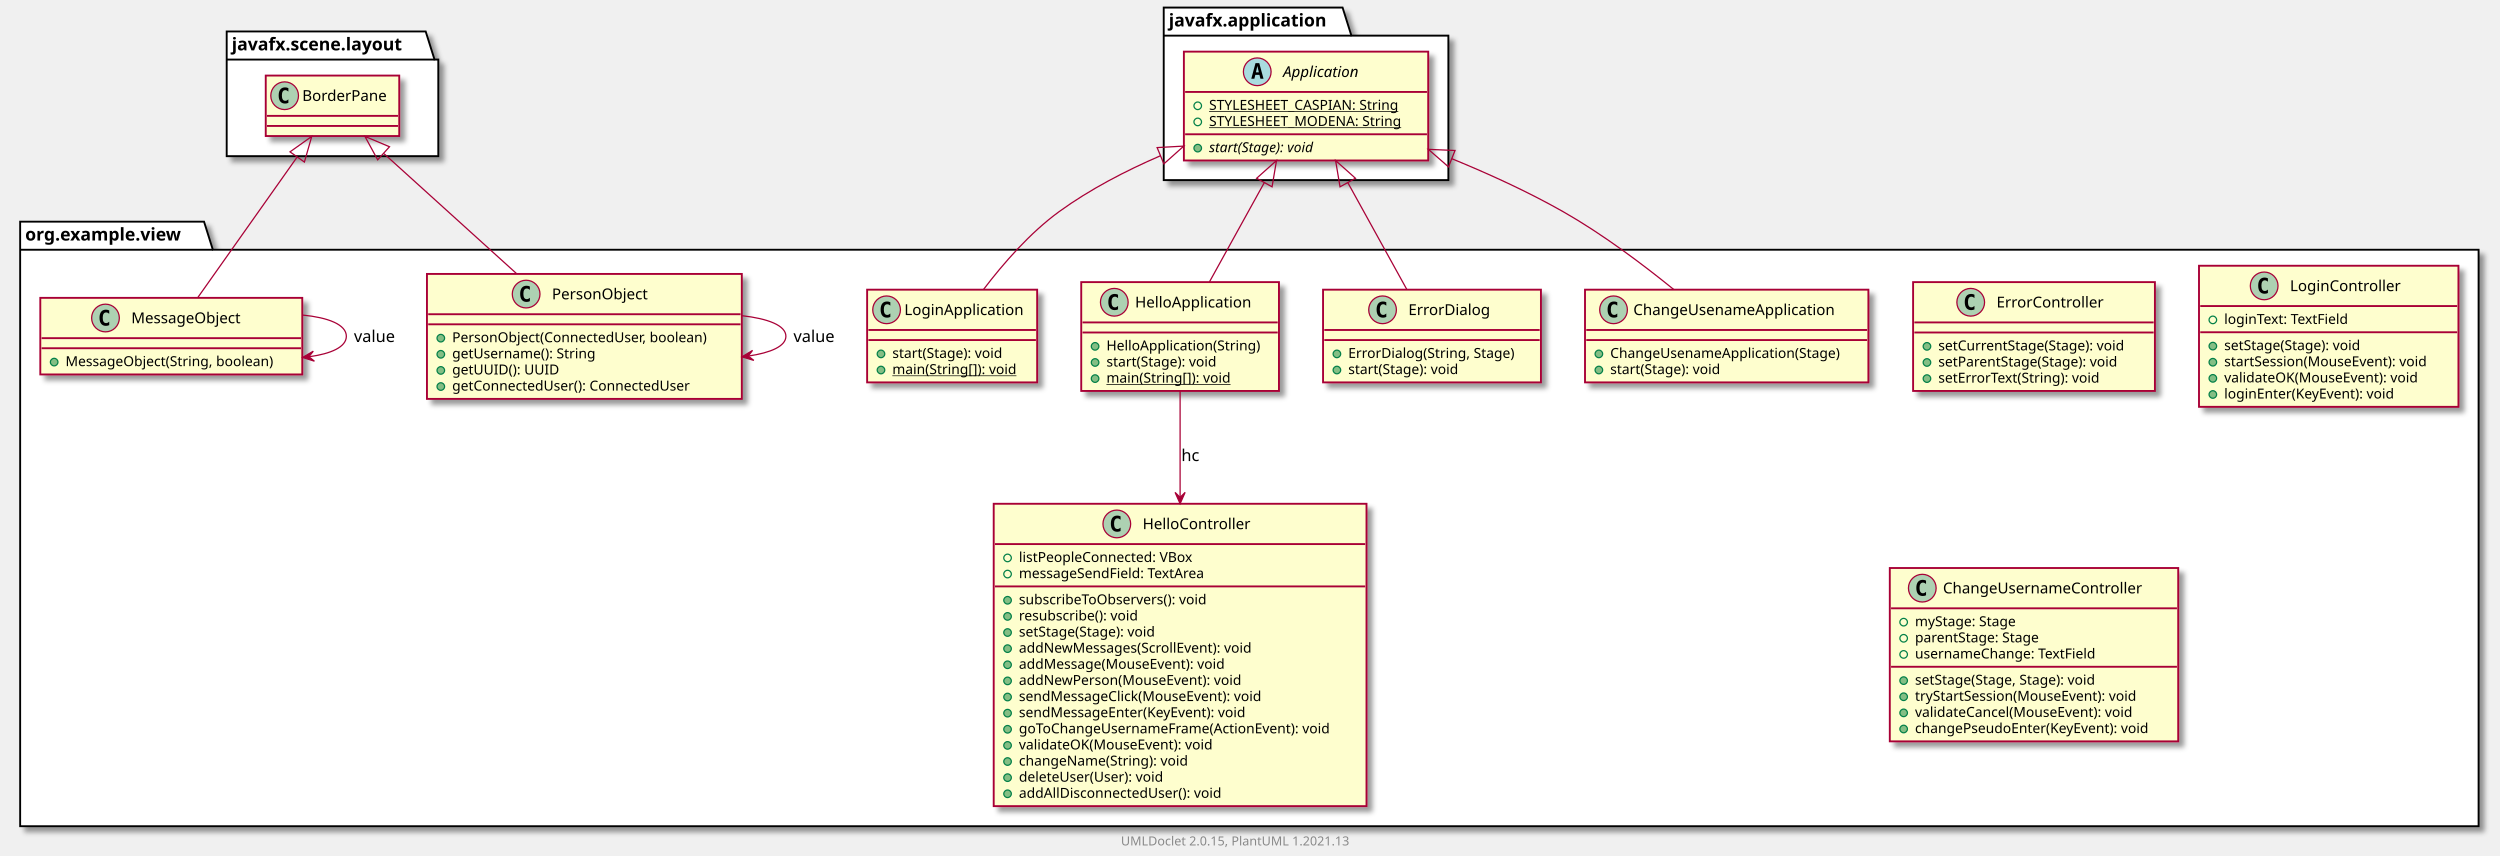
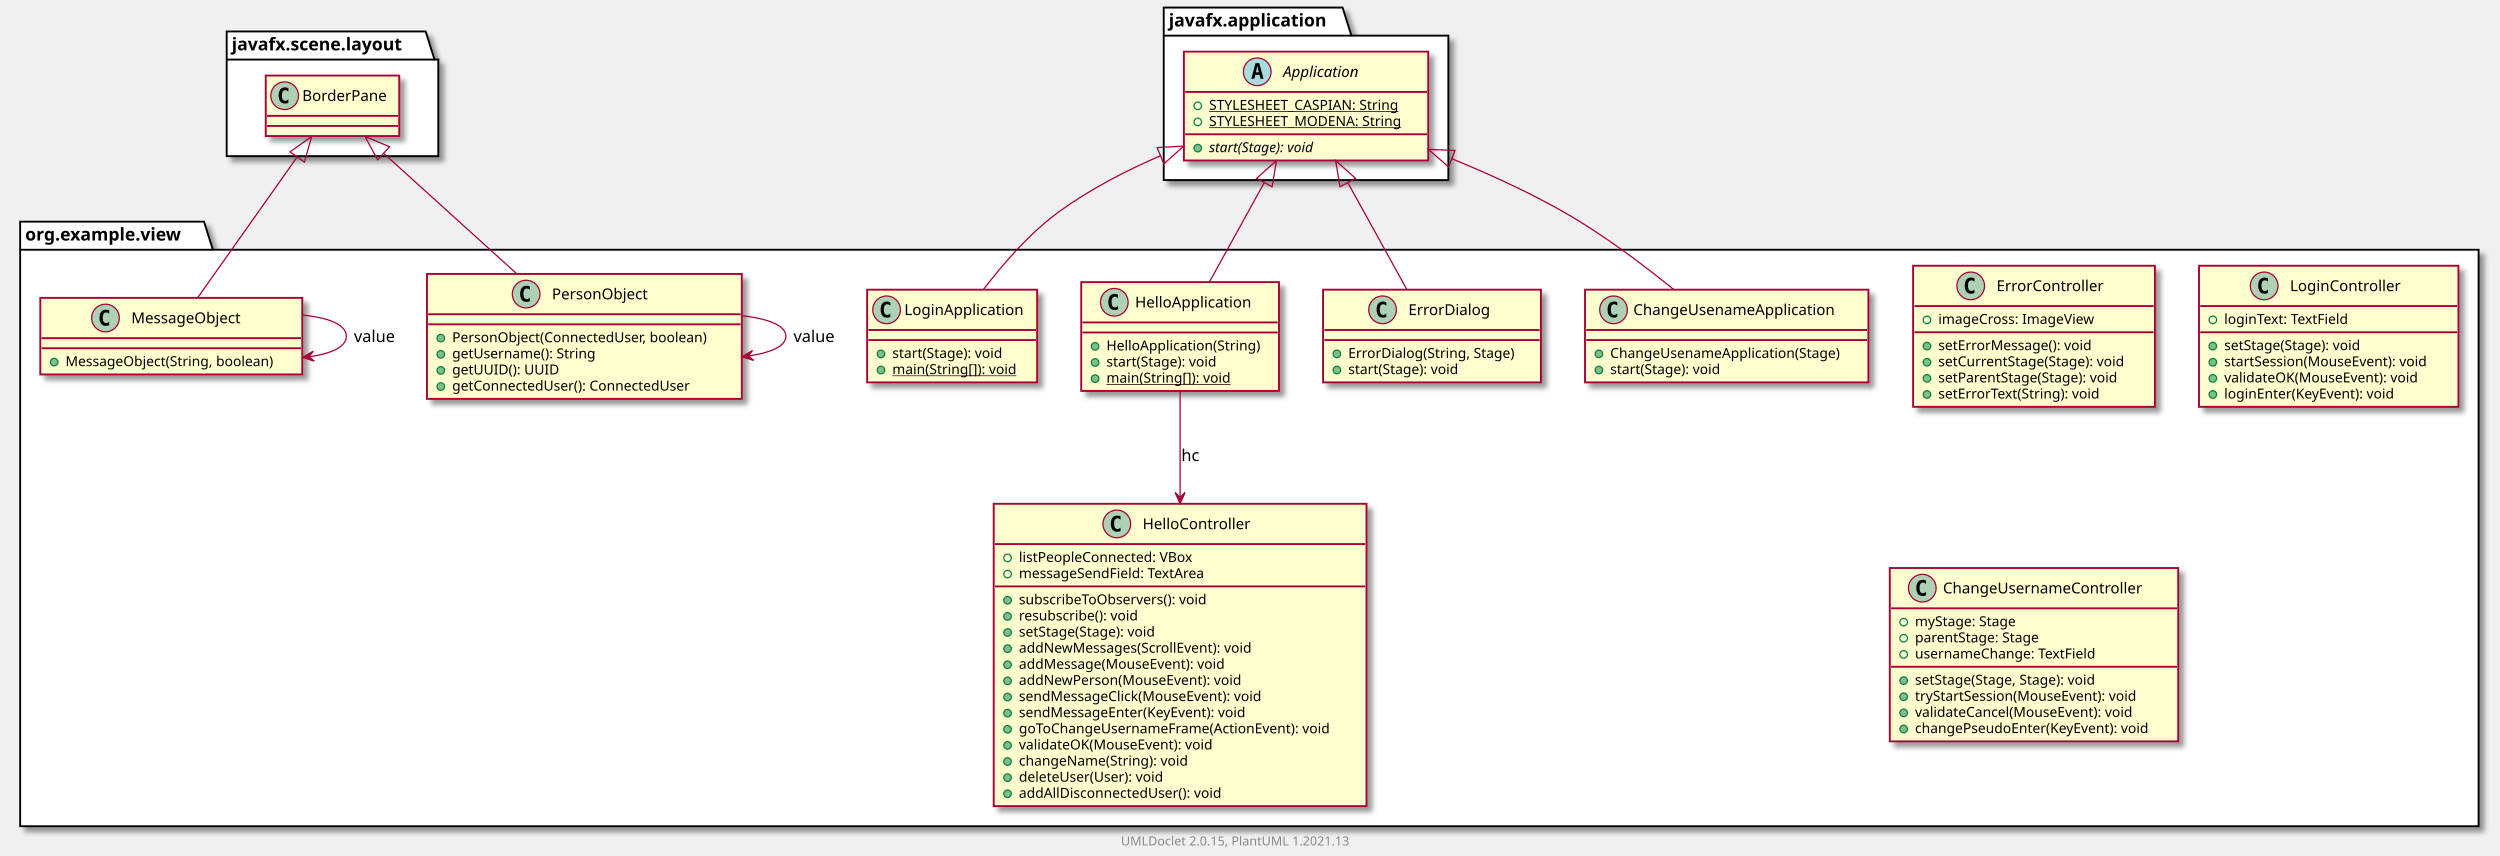
<svg xmlns="http://www.w3.org/2000/svg" xmlns:xlink="http://www.w3.org/1999/xlink" contentScriptType="application/ecmascript" contentStyleType="text/css" height="679px" preserveAspectRatio="none" style="width:1985px;height:679px;background:#FFFFFF;" version="1.1" viewBox="0 0 1985 679" width="1985px" zoomAndPan="magnify">
  <defs>
-     <filter height="300%" id="f1wkovzj9dbq6e" width="300%" x="-1" y="-1">
+     <filter height="300%" id="fmupxkl5k8jo1" width="300%" x="-1" y="-1">
      <feGaussianBlur result="blurOut" stdDeviation="2.0" />
      <feColorMatrix in="blurOut" result="blurOut2" type="matrix" values="0 0 0 0 0 0 0 0 0 0 0 0 0 0 0 0 0 0 .4 0" />
      <feOffset dx="4.0" dy="4.0" in="blurOut2" result="blurOut3" />
      <feBlend in="SourceGraphic" in2="blurOut3" mode="normal" />
    </filter>
  </defs>
  <g>
-     <polygon fill="#FFFFFF" filter="url(#f1wkovzj9dbq6e)" points="16,176,162,176,169,198.297,1968,198.297,1968,656,16,656,16,176" style="stroke:#000000;stroke-width:1.5;" />
+     <polygon fill="#FFFFFF" filter="url(#fmupxkl5k8jo1)" points="16,176,162,176,169,198.297,1968,198.297,1968,656,16,656,16,176" style="stroke:#000000;stroke-width:1.5;" />
    <line style="stroke:#000000;stroke-width:1.5;" x1="16" x2="169" y1="198.297" y2="198.297" />
    <text fill="#000000" font-family="sans-serif" font-size="14" font-weight="bold" lengthAdjust="spacing" textLength="140" x="20" y="190.995">org.example.view</text>
-     <polygon fill="#FFFFFF" filter="url(#f1wkovzj9dbq6e)" points="180,25,338,25,345,47.297,348,47.297,348,124,180,124,180,25" style="stroke:#000000;stroke-width:1.5;" />
+     <polygon fill="#FFFFFF" filter="url(#fmupxkl5k8jo1)" points="180,25,338,25,345,47.297,348,47.297,348,124,180,124,180,25" style="stroke:#000000;stroke-width:1.5;" />
    <line style="stroke:#000000;stroke-width:1.5;" x1="180" x2="345" y1="47.297" y2="47.297" />
    <text fill="#000000" font-family="sans-serif" font-size="14" font-weight="bold" lengthAdjust="spacing" textLength="152" x="184" y="39.995">javafx.scene.layout</text>
-     <polygon fill="#FFFFFF" filter="url(#f1wkovzj9dbq6e)" points="924,6,1066,6,1073,28.297,1150,28.297,1150,143,924,143,924,6" style="stroke:#000000;stroke-width:1.5;" />
+     <polygon fill="#FFFFFF" filter="url(#fmupxkl5k8jo1)" points="924,6,1066,6,1073,28.297,1150,28.297,1150,143,924,143,924,6" style="stroke:#000000;stroke-width:1.5;" />
    <line style="stroke:#000000;stroke-width:1.5;" x1="924" x2="1073" y1="28.297" y2="28.297" />
    <text fill="#000000" font-family="sans-serif" font-size="14" font-weight="bold" lengthAdjust="spacing" textLength="136" x="928" y="20.995">javafx.application</text>
    <a href="MessageObject.html" target="_top" title="MessageObject.html" xlink:actuate="onRequest" xlink:href="MessageObject.html" xlink:show="new" xlink:title="MessageObject.html" xlink:type="simple">
-       <rect codeLine="3" fill="#FEFECE" filter="url(#f1wkovzj9dbq6e)" height="60.805" id="org.example.view.MessageObject" style="stroke:#A80036;stroke-width:1.5;" width="208" x="32" y="236.5" />
+       <rect codeLine="3" fill="#FEFECE" filter="url(#fmupxkl5k8jo1)" height="60.805" id="org.example.view.MessageObject" style="stroke:#A80036;stroke-width:1.5;" width="208" x="32" y="236.5" />
      <ellipse cx="83.75" cy="252.5" fill="#ADD1B2" rx="11" ry="11" style="stroke:#A80036;stroke-width:1.0;" />
      <path d="M86.719,258.141 Q86.141,258.438 85.5,258.578 Q84.859,258.734 84.156,258.734 Q81.656,258.734 80.328,257.094 Q79.016,255.438 79.016,252.312 Q79.016,249.188 80.328,247.531 Q81.656,245.875 84.156,245.875 Q84.859,245.875 85.5,246.031 Q86.156,246.188 86.719,246.484 L86.719,249.203 Q86.094,248.625 85.5,248.359 Q84.906,248.078 84.281,248.078 Q82.938,248.078 82.25,249.156 Q81.562,250.219 81.562,252.312 Q81.562,254.406 82.25,255.484 Q82.938,256.547 84.281,256.547 Q84.906,256.547 85.5,256.281 Q86.094,256 86.719,255.422 L86.719,258.141 Z " fill="#000000" />
      <text fill="#000000" font-family="sans-serif" font-size="12" lengthAdjust="spacing" textLength="96" x="104.25" y="256.654">MessageObject</text>
      <line style="stroke:#A80036;stroke-width:1.5;" x1="33" x2="239" y1="268.5" y2="268.5" />
      <line style="stroke:#A80036;stroke-width:1.5;" x1="33" x2="239" y1="276.5" y2="276.5" />
      <ellipse cx="43" cy="287.5" fill="#84BE84" rx="3" ry="3" style="stroke:#038048;stroke-width:1.0;" />
      <text fill="#000000" font-family="sans-serif" font-size="11" lengthAdjust="spacing" textLength="182" x="52" y="290.71">MessageObject(String, boolean)</text>
    </a>
    <a href="ErrorController.html" target="_top" title="ErrorController.html" xlink:actuate="onRequest" xlink:href="ErrorController.html" xlink:show="new" xlink:title="ErrorController.html" xlink:type="simple">
-       <rect codeLine="7" fill="#FEFECE" filter="url(#f1wkovzj9dbq6e)" height="86.414" id="org.example.view.ErrorController" style="stroke:#A80036;stroke-width:1.5;" width="192" x="1519" y="224" />
-       <ellipse cx="1564.75" cy="240" fill="#ADD1B2" rx="11" ry="11" style="stroke:#A80036;stroke-width:1.0;" />
-       <path d="M1567.719,245.641 Q1567.141,245.938 1566.5,246.078 Q1565.859,246.234 1565.156,246.234 Q1562.656,246.234 1561.328,244.594 Q1560.016,242.938 1560.016,239.812 Q1560.016,236.688 1561.328,235.031 Q1562.656,233.375 1565.156,233.375 Q1565.859,233.375 1566.5,233.531 Q1567.156,233.688 1567.719,233.984 L1567.719,236.703 Q1567.094,236.125 1566.5,235.859 Q1565.906,235.578 1565.281,235.578 Q1563.938,235.578 1563.25,236.656 Q1562.562,237.719 1562.562,239.812 Q1562.562,241.906 1563.25,242.984 Q1563.938,244.047 1565.281,244.047 Q1565.906,244.047 1566.5,243.781 Q1567.094,243.5 1567.719,242.922 L1567.719,245.641 Z " fill="#000000" />
-       <text fill="#000000" font-family="sans-serif" font-size="12" lengthAdjust="spacing" textLength="92" x="1585.25" y="244.154">ErrorController</text>
-       <line style="stroke:#A80036;stroke-width:1.5;" x1="1520" x2="1710" y1="256" y2="256" />
-       <line style="stroke:#A80036;stroke-width:1.5;" x1="1520" x2="1710" y1="264" y2="264" />
-       <ellipse cx="1530" cy="275" fill="#84BE84" rx="3" ry="3" style="stroke:#038048;stroke-width:1.0;" />
-       <text fill="#000000" font-family="sans-serif" font-size="11" lengthAdjust="spacing" textLength="166" x="1539" y="278.21">setCurrentStage(Stage): void</text>
-       <ellipse cx="1530" cy="287.805" fill="#84BE84" rx="3" ry="3" style="stroke:#038048;stroke-width:1.0;" />
-       <text fill="#000000" font-family="sans-serif" font-size="11" lengthAdjust="spacing" textLength="160" x="1539" y="291.015">setParentStage(Stage): void</text>
-       <ellipse cx="1530" cy="300.609" fill="#84BE84" rx="3" ry="3" style="stroke:#038048;stroke-width:1.0;" />
-       <text fill="#000000" font-family="sans-serif" font-size="11" lengthAdjust="spacing" textLength="144" x="1539" y="303.82">setErrorText(String): void</text>
+       <rect codeLine="7" fill="#FEFECE" filter="url(#fmupxkl5k8jo1)" height="112.023" id="org.example.view.ErrorController" style="stroke:#A80036;stroke-width:1.5;" width="192" x="1519" y="211" />
+       <ellipse cx="1564.75" cy="227" fill="#ADD1B2" rx="11" ry="11" style="stroke:#A80036;stroke-width:1.0;" />
+       <path d="M1567.719,232.641 Q1567.141,232.938 1566.5,233.078 Q1565.859,233.234 1565.156,233.234 Q1562.656,233.234 1561.328,231.594 Q1560.016,229.938 1560.016,226.812 Q1560.016,223.688 1561.328,222.031 Q1562.656,220.375 1565.156,220.375 Q1565.859,220.375 1566.5,220.531 Q1567.156,220.688 1567.719,220.984 L1567.719,223.703 Q1567.094,223.125 1566.5,222.859 Q1565.906,222.578 1565.281,222.578 Q1563.938,222.578 1563.25,223.656 Q1562.562,224.719 1562.562,226.812 Q1562.562,228.906 1563.25,229.984 Q1563.938,231.047 1565.281,231.047 Q1565.906,231.047 1566.5,230.781 Q1567.094,230.5 1567.719,229.922 L1567.719,232.641 Z " fill="#000000" />
+       <text fill="#000000" font-family="sans-serif" font-size="12" lengthAdjust="spacing" textLength="92" x="1585.25" y="231.154">ErrorController</text>
+       <line style="stroke:#A80036;stroke-width:1.5;" x1="1520" x2="1710" y1="243" y2="243" />
+       <ellipse cx="1530" cy="254" rx="3" ry="3" style="stroke:#038048;stroke-width:1.0;fill:none;" />
+       <text fill="#000000" font-family="sans-serif" font-size="11" lengthAdjust="spacing" textLength="138" x="1539" y="257.21">imageCross: ImageView</text>
+       <line style="stroke:#A80036;stroke-width:1.5;" x1="1520" x2="1710" y1="263.805" y2="263.805" />
+       <ellipse cx="1530" cy="274.805" fill="#84BE84" rx="3" ry="3" style="stroke:#038048;stroke-width:1.0;" />
+       <text fill="#000000" font-family="sans-serif" font-size="11" lengthAdjust="spacing" textLength="137" x="1539" y="278.015">setErrorMessage(): void</text>
+       <ellipse cx="1530" cy="287.609" fill="#84BE84" rx="3" ry="3" style="stroke:#038048;stroke-width:1.0;" />
+       <text fill="#000000" font-family="sans-serif" font-size="11" lengthAdjust="spacing" textLength="166" x="1539" y="290.82">setCurrentStage(Stage): void</text>
+       <ellipse cx="1530" cy="300.414" fill="#84BE84" rx="3" ry="3" style="stroke:#038048;stroke-width:1.0;" />
+       <text fill="#000000" font-family="sans-serif" font-size="11" lengthAdjust="spacing" textLength="160" x="1539" y="303.625">setParentStage(Stage): void</text>
+       <ellipse cx="1530" cy="313.219" fill="#84BE84" rx="3" ry="3" style="stroke:#038048;stroke-width:1.0;" />
+       <text fill="#000000" font-family="sans-serif" font-size="11" lengthAdjust="spacing" textLength="144" x="1539" y="316.429">setErrorText(String): void</text>
    </a>
    <a href="LoginApplication.html" target="_top" title="LoginApplication.html" xlink:actuate="onRequest" xlink:href="LoginApplication.html" xlink:show="new" xlink:title="LoginApplication.html" xlink:type="simple">
-       <rect codeLine="13" fill="#FEFECE" filter="url(#f1wkovzj9dbq6e)" height="73.609" id="org.example.view.LoginApplication" style="stroke:#A80036;stroke-width:1.5;" width="135" x="688.5" y="230" />
+       <rect codeLine="15" fill="#FEFECE" filter="url(#fmupxkl5k8jo1)" height="73.609" id="org.example.view.LoginApplication" style="stroke:#A80036;stroke-width:1.5;" width="135" x="688.5" y="230" />
      <ellipse cx="703.95" cy="246" fill="#ADD1B2" rx="11" ry="11" style="stroke:#A80036;stroke-width:1.0;" />
      <path d="M706.919,251.641 Q706.341,251.938 705.7,252.078 Q705.059,252.234 704.356,252.234 Q701.856,252.234 700.528,250.594 Q699.216,248.938 699.216,245.812 Q699.216,242.688 700.528,241.031 Q701.856,239.375 704.356,239.375 Q705.059,239.375 705.7,239.531 Q706.356,239.688 706.919,239.984 L706.919,242.703 Q706.294,242.125 705.7,241.859 Q705.106,241.578 704.481,241.578 Q703.138,241.578 702.45,242.656 Q701.763,243.719 701.763,245.812 Q701.763,247.906 702.45,248.984 Q703.138,250.047 704.481,250.047 Q705.106,250.047 705.7,249.781 Q706.294,249.5 706.919,248.922 L706.919,251.641 Z " fill="#000000" />
      <text fill="#000000" font-family="sans-serif" font-size="12" lengthAdjust="spacing" textLength="102" x="718.05" y="250.154">LoginApplication</text>
      <line style="stroke:#A80036;stroke-width:1.5;" x1="689.5" x2="822.5" y1="262" y2="262" />
      <line style="stroke:#A80036;stroke-width:1.5;" x1="689.5" x2="822.5" y1="270" y2="270" />
      <ellipse cx="699.5" cy="281" fill="#84BE84" rx="3" ry="3" style="stroke:#038048;stroke-width:1.0;" />
      <text fill="#000000" font-family="sans-serif" font-size="11" lengthAdjust="spacing" textLength="99" x="708.5" y="284.21">start(Stage): void</text>
      <ellipse cx="699.5" cy="293.805" fill="#84BE84" rx="3" ry="3" style="stroke:#038048;stroke-width:1.0;" />
      <text fill="#000000" font-family="sans-serif" font-size="11" lengthAdjust="spacing" text-decoration="underline" textLength="109" x="708.5" y="297.015">main(String[]): void</text>
    </a>
    <a href="LoginController.html" target="_top" title="LoginController.html" xlink:actuate="onRequest" xlink:href="LoginController.html" xlink:show="new" xlink:title="LoginController.html" xlink:type="simple">
-       <rect codeLine="18" fill="#FEFECE" filter="url(#f1wkovzj9dbq6e)" height="112.023" id="org.example.view.LoginController" style="stroke:#A80036;stroke-width:1.5;" width="206" x="1746" y="211" />
+       <rect codeLine="20" fill="#FEFECE" filter="url(#fmupxkl5k8jo1)" height="112.023" id="org.example.view.LoginController" style="stroke:#A80036;stroke-width:1.5;" width="206" x="1746" y="211" />
      <ellipse cx="1797.75" cy="227" fill="#ADD1B2" rx="11" ry="11" style="stroke:#A80036;stroke-width:1.0;" />
      <path d="M1800.719,232.641 Q1800.141,232.938 1799.5,233.078 Q1798.859,233.234 1798.156,233.234 Q1795.656,233.234 1794.328,231.594 Q1793.016,229.938 1793.016,226.812 Q1793.016,223.688 1794.328,222.031 Q1795.656,220.375 1798.156,220.375 Q1798.859,220.375 1799.5,220.531 Q1800.156,220.688 1800.719,220.984 L1800.719,223.703 Q1800.094,223.125 1799.5,222.859 Q1798.906,222.578 1798.281,222.578 Q1796.938,222.578 1796.25,223.656 Q1795.562,224.719 1795.562,226.812 Q1795.562,228.906 1796.25,229.984 Q1796.938,231.047 1798.281,231.047 Q1798.906,231.047 1799.5,230.781 Q1800.094,230.5 1800.719,229.922 L1800.719,232.641 Z " fill="#000000" />
      <text fill="#000000" font-family="sans-serif" font-size="12" lengthAdjust="spacing" textLength="94" x="1818.25" y="231.154">LoginController</text>
      <line style="stroke:#A80036;stroke-width:1.5;" x1="1747" x2="1951" y1="243" y2="243" />
      <ellipse cx="1757" cy="254" rx="3" ry="3" style="stroke:#038048;stroke-width:1.0;fill:none;" />
      <text fill="#000000" font-family="sans-serif" font-size="11" lengthAdjust="spacing" textLength="109" x="1766" y="257.21">loginText: TextField</text>
      <line style="stroke:#A80036;stroke-width:1.5;" x1="1747" x2="1951" y1="263.805" y2="263.805" />
      <ellipse cx="1757" cy="274.805" fill="#84BE84" rx="3" ry="3" style="stroke:#038048;stroke-width:1.0;" />
      <text fill="#000000" font-family="sans-serif" font-size="11" lengthAdjust="spacing" textLength="123" x="1766" y="278.015">setStage(Stage): void</text>
      <ellipse cx="1757" cy="287.609" fill="#84BE84" rx="3" ry="3" style="stroke:#038048;stroke-width:1.0;" />
      <text fill="#000000" font-family="sans-serif" font-size="11" lengthAdjust="spacing" textLength="180" x="1766" y="290.82">startSession(MouseEvent): void</text>
      <ellipse cx="1757" cy="300.414" fill="#84BE84" rx="3" ry="3" style="stroke:#038048;stroke-width:1.0;" />
      <text fill="#000000" font-family="sans-serif" font-size="11" lengthAdjust="spacing" textLength="167" x="1766" y="303.625">validateOK(MouseEvent): void</text>
      <ellipse cx="1757" cy="313.219" fill="#84BE84" rx="3" ry="3" style="stroke:#038048;stroke-width:1.0;" />
      <text fill="#000000" font-family="sans-serif" font-size="11" lengthAdjust="spacing" textLength="147" x="1766" y="316.429">loginEnter(KeyEvent): void</text>
    </a>
    <a href="HelloApplication.html" target="_top" title="HelloApplication.html" xlink:actuate="onRequest" xlink:href="HelloApplication.html" xlink:show="new" xlink:title="HelloApplication.html" xlink:type="simple">
-       <rect codeLine="26" fill="#FEFECE" filter="url(#f1wkovzj9dbq6e)" height="86.414" id="org.example.view.HelloApplication" style="stroke:#A80036;stroke-width:1.5;" width="157" x="858.5" y="224" />
+       <rect codeLine="28" fill="#FEFECE" filter="url(#fmupxkl5k8jo1)" height="86.414" id="org.example.view.HelloApplication" style="stroke:#A80036;stroke-width:1.5;" width="157" x="858.5" y="224" />
      <ellipse cx="884.75" cy="240" fill="#ADD1B2" rx="11" ry="11" style="stroke:#A80036;stroke-width:1.0;" />
      <path d="M887.719,245.641 Q887.141,245.938 886.5,246.078 Q885.859,246.234 885.156,246.234 Q882.656,246.234 881.328,244.594 Q880.016,242.938 880.016,239.812 Q880.016,236.688 881.328,235.031 Q882.656,233.375 885.156,233.375 Q885.859,233.375 886.5,233.531 Q887.156,233.688 887.719,233.984 L887.719,236.703 Q887.094,236.125 886.5,235.859 Q885.906,235.578 885.281,235.578 Q883.938,235.578 883.25,236.656 Q882.562,237.719 882.562,239.812 Q882.562,241.906 883.25,242.984 Q883.938,244.047 885.281,244.047 Q885.906,244.047 886.5,243.781 Q887.094,243.5 887.719,242.922 L887.719,245.641 Z " fill="#000000" />
      <text fill="#000000" font-family="sans-serif" font-size="12" lengthAdjust="spacing" textLength="100" x="901.25" y="244.154">HelloApplication</text>
      <line style="stroke:#A80036;stroke-width:1.5;" x1="859.5" x2="1014.5" y1="256" y2="256" />
      <line style="stroke:#A80036;stroke-width:1.5;" x1="859.5" x2="1014.5" y1="264" y2="264" />
      <ellipse cx="869.5" cy="275" fill="#84BE84" rx="3" ry="3" style="stroke:#038048;stroke-width:1.0;" />
      <text fill="#000000" font-family="sans-serif" font-size="11" lengthAdjust="spacing" textLength="131" x="878.5" y="278.21">HelloApplication(String)</text>
      <ellipse cx="869.5" cy="287.805" fill="#84BE84" rx="3" ry="3" style="stroke:#038048;stroke-width:1.0;" />
      <text fill="#000000" font-family="sans-serif" font-size="11" lengthAdjust="spacing" textLength="99" x="878.5" y="291.015">start(Stage): void</text>
      <ellipse cx="869.5" cy="300.609" fill="#84BE84" rx="3" ry="3" style="stroke:#038048;stroke-width:1.0;" />
      <text fill="#000000" font-family="sans-serif" font-size="11" lengthAdjust="spacing" text-decoration="underline" textLength="109" x="878.5" y="303.82">main(String[]): void</text>
    </a>
    <a href="ChangeUsernameController.html" target="_top" title="ChangeUsernameController.html" xlink:actuate="onRequest" xlink:href="ChangeUsernameController.html" xlink:show="new" xlink:title="ChangeUsernameController.html" xlink:type="simple">
-       <rect codeLine="32" fill="#FEFECE" filter="url(#f1wkovzj9dbq6e)" height="137.633" id="org.example.view.ChangeUsernameController" style="stroke:#A80036;stroke-width:1.5;" width="229" x="1500.5" y="451" />
+       <rect codeLine="34" fill="#FEFECE" filter="url(#fmupxkl5k8jo1)" height="137.633" id="org.example.view.ChangeUsernameController" style="stroke:#A80036;stroke-width:1.5;" width="229" x="1500.5" y="451" />
      <ellipse cx="1526.3" cy="467" fill="#ADD1B2" rx="11" ry="11" style="stroke:#A80036;stroke-width:1.0;" />
      <path d="M1529.269,472.641 Q1528.691,472.938 1528.05,473.078 Q1527.409,473.234 1526.706,473.234 Q1524.206,473.234 1522.878,471.594 Q1521.566,469.938 1521.566,466.812 Q1521.566,463.688 1522.878,462.031 Q1524.206,460.375 1526.706,460.375 Q1527.409,460.375 1528.05,460.531 Q1528.706,460.688 1529.269,460.984 L1529.269,463.703 Q1528.644,463.125 1528.05,462.859 Q1527.456,462.578 1526.831,462.578 Q1525.487,462.578 1524.8,463.656 Q1524.112,464.719 1524.112,466.812 Q1524.112,468.906 1524.8,469.984 Q1525.487,471.047 1526.831,471.047 Q1527.456,471.047 1528.05,470.781 Q1528.644,470.5 1529.269,469.922 L1529.269,472.641 Z " fill="#000000" />
      <text fill="#000000" font-family="sans-serif" font-size="12" lengthAdjust="spacing" textLength="173" x="1542.7" y="471.154">ChangeUsernameController</text>
      <line style="stroke:#A80036;stroke-width:1.5;" x1="1501.5" x2="1728.5" y1="483" y2="483" />
      <ellipse cx="1511.5" cy="494" rx="3" ry="3" style="stroke:#038048;stroke-width:1.0;fill:none;" />
      <text fill="#000000" font-family="sans-serif" font-size="11" lengthAdjust="spacing" textLength="91" x="1520.5" y="497.21">myStage: Stage</text>
      <ellipse cx="1511.5" cy="506.805" rx="3" ry="3" style="stroke:#038048;stroke-width:1.0;fill:none;" />
      <text fill="#000000" font-family="sans-serif" font-size="11" lengthAdjust="spacing" textLength="111" x="1520.5" y="510.015">parentStage: Stage</text>
      <ellipse cx="1511.5" cy="519.609" rx="3" ry="3" style="stroke:#038048;stroke-width:1.0;fill:none;" />
      <text fill="#000000" font-family="sans-serif" font-size="11" lengthAdjust="spacing" textLength="159" x="1520.5" y="522.82">usernameChange: TextField</text>
      <line style="stroke:#A80036;stroke-width:1.5;" x1="1501.5" x2="1728.5" y1="529.414" y2="529.414" />
      <ellipse cx="1511.5" cy="540.414" fill="#84BE84" rx="3" ry="3" style="stroke:#038048;stroke-width:1.0;" />
      <text fill="#000000" font-family="sans-serif" font-size="11" lengthAdjust="spacing" textLength="164" x="1520.5" y="543.625">setStage(Stage, Stage): void</text>
      <ellipse cx="1511.5" cy="553.219" fill="#84BE84" rx="3" ry="3" style="stroke:#038048;stroke-width:1.0;" />
      <text fill="#000000" font-family="sans-serif" font-size="11" lengthAdjust="spacing" textLength="196" x="1520.5" y="556.429">tryStartSession(MouseEvent): void</text>
      <ellipse cx="1511.5" cy="566.023" fill="#84BE84" rx="3" ry="3" style="stroke:#038048;stroke-width:1.0;" />
      <text fill="#000000" font-family="sans-serif" font-size="11" lengthAdjust="spacing" textLength="189" x="1520.5" y="569.234">validateCancel(MouseEvent): void</text>
      <ellipse cx="1511.5" cy="578.828" fill="#84BE84" rx="3" ry="3" style="stroke:#038048;stroke-width:1.0;" />
      <text fill="#000000" font-family="sans-serif" font-size="11" lengthAdjust="spacing" textLength="203" x="1520.5" y="582.039">changePseudoEnter(KeyEvent): void</text>
    </a>
    <a href="ErrorDialog.html" target="_top" title="ErrorDialog.html" xlink:actuate="onRequest" xlink:href="ErrorDialog.html" xlink:show="new" xlink:title="ErrorDialog.html" xlink:type="simple">
-       <rect codeLine="42" fill="#FEFECE" filter="url(#f1wkovzj9dbq6e)" height="73.609" id="org.example.view.ErrorDialog" style="stroke:#A80036;stroke-width:1.5;" width="173" x="1050.5" y="230" />
+       <rect codeLine="44" fill="#FEFECE" filter="url(#fmupxkl5k8jo1)" height="73.609" id="org.example.view.ErrorDialog" style="stroke:#A80036;stroke-width:1.5;" width="173" x="1050.5" y="230" />
      <ellipse cx="1097.75" cy="246" fill="#ADD1B2" rx="11" ry="11" style="stroke:#A80036;stroke-width:1.0;" />
      <path d="M1100.719,251.641 Q1100.141,251.938 1099.5,252.078 Q1098.859,252.234 1098.156,252.234 Q1095.656,252.234 1094.328,250.594 Q1093.016,248.938 1093.016,245.812 Q1093.016,242.688 1094.328,241.031 Q1095.656,239.375 1098.156,239.375 Q1098.859,239.375 1099.5,239.531 Q1100.156,239.688 1100.719,239.984 L1100.719,242.703 Q1100.094,242.125 1099.5,241.859 Q1098.906,241.578 1098.281,241.578 Q1096.938,241.578 1096.25,242.656 Q1095.562,243.719 1095.562,245.812 Q1095.562,247.906 1096.25,248.984 Q1096.938,250.047 1098.281,250.047 Q1098.906,250.047 1099.5,249.781 Q1100.094,249.5 1100.719,248.922 L1100.719,251.641 Z " fill="#000000" />
      <text fill="#000000" font-family="sans-serif" font-size="12" lengthAdjust="spacing" textLength="70" x="1118.25" y="250.154">ErrorDialog</text>
      <line style="stroke:#A80036;stroke-width:1.5;" x1="1051.5" x2="1222.5" y1="262" y2="262" />
      <line style="stroke:#A80036;stroke-width:1.5;" x1="1051.5" x2="1222.5" y1="270" y2="270" />
      <ellipse cx="1061.5" cy="281" fill="#84BE84" rx="3" ry="3" style="stroke:#038048;stroke-width:1.0;" />
      <text fill="#000000" font-family="sans-serif" font-size="11" lengthAdjust="spacing" textLength="147" x="1070.5" y="284.21">ErrorDialog(String, Stage)</text>
      <ellipse cx="1061.5" cy="293.805" fill="#84BE84" rx="3" ry="3" style="stroke:#038048;stroke-width:1.0;" />
      <text fill="#000000" font-family="sans-serif" font-size="11" lengthAdjust="spacing" textLength="99" x="1070.5" y="297.015">start(Stage): void</text>
    </a>
    <a href="ChangeUsenameApplication.html" target="_top" title="ChangeUsenameApplication.html" xlink:actuate="onRequest" xlink:href="ChangeUsenameApplication.html" xlink:show="new" xlink:title="ChangeUsenameApplication.html" xlink:type="simple">
-       <rect codeLine="47" fill="#FEFECE" filter="url(#f1wkovzj9dbq6e)" height="73.609" id="org.example.view.ChangeUsenameApplication" style="stroke:#A80036;stroke-width:1.5;" width="225" x="1258.5" y="230" />
+       <rect codeLine="49" fill="#FEFECE" filter="url(#fmupxkl5k8jo1)" height="73.609" id="org.example.view.ChangeUsenameApplication" style="stroke:#A80036;stroke-width:1.5;" width="225" x="1258.5" y="230" />
      <ellipse cx="1281.15" cy="246" fill="#ADD1B2" rx="11" ry="11" style="stroke:#A80036;stroke-width:1.0;" />
      <path d="M1284.119,251.641 Q1283.541,251.938 1282.9,252.078 Q1282.259,252.234 1281.556,252.234 Q1279.056,252.234 1277.728,250.594 Q1276.416,248.938 1276.416,245.812 Q1276.416,242.688 1277.728,241.031 Q1279.056,239.375 1281.556,239.375 Q1282.259,239.375 1282.9,239.531 Q1283.556,239.688 1284.119,239.984 L1284.119,242.703 Q1283.494,242.125 1282.9,241.859 Q1282.306,241.578 1281.681,241.578 Q1280.338,241.578 1279.65,242.656 Q1278.963,243.719 1278.963,245.812 Q1278.963,247.906 1279.65,248.984 Q1280.338,250.047 1281.681,250.047 Q1282.306,250.047 1282.9,249.781 Q1283.494,249.5 1284.119,248.922 L1284.119,251.641 Z " fill="#000000" />
      <text fill="#000000" font-family="sans-serif" font-size="12" lengthAdjust="spacing" textLength="176" x="1296.85" y="250.154">ChangeUsenameApplication</text>
      <line style="stroke:#A80036;stroke-width:1.5;" x1="1259.5" x2="1482.5" y1="262" y2="262" />
      <line style="stroke:#A80036;stroke-width:1.5;" x1="1259.5" x2="1482.5" y1="270" y2="270" />
      <ellipse cx="1269.5" cy="281" fill="#84BE84" rx="3" ry="3" style="stroke:#038048;stroke-width:1.0;" />
      <text fill="#000000" font-family="sans-serif" font-size="11" lengthAdjust="spacing" textLength="199" x="1278.5" y="284.21">ChangeUsenameApplication(Stage)</text>
      <ellipse cx="1269.5" cy="293.805" fill="#84BE84" rx="3" ry="3" style="stroke:#038048;stroke-width:1.0;" />
      <text fill="#000000" font-family="sans-serif" font-size="11" lengthAdjust="spacing" textLength="99" x="1278.5" y="297.015">start(Stage): void</text>
    </a>
    <a href="HelloController.html" target="_top" title="HelloController.html" xlink:actuate="onRequest" xlink:href="HelloController.html" xlink:show="new" xlink:title="HelloController.html" xlink:type="simple">
-       <rect codeLine="52" fill="#FEFECE" filter="url(#f1wkovzj9dbq6e)" height="240.07" id="org.example.view.HelloController" style="stroke:#A80036;stroke-width:1.5;" width="296" x="789" y="400" />
+       <rect codeLine="54" fill="#FEFECE" filter="url(#fmupxkl5k8jo1)" height="240.07" id="org.example.view.HelloController" style="stroke:#A80036;stroke-width:1.5;" width="296" x="789" y="400" />
      <ellipse cx="886.75" cy="416" fill="#ADD1B2" rx="11" ry="11" style="stroke:#A80036;stroke-width:1.0;" />
      <path d="M889.719,421.641 Q889.141,421.938 888.5,422.078 Q887.859,422.234 887.156,422.234 Q884.656,422.234 883.328,420.594 Q882.016,418.938 882.016,415.812 Q882.016,412.688 883.328,411.031 Q884.656,409.375 887.156,409.375 Q887.859,409.375 888.5,409.531 Q889.156,409.688 889.719,409.984 L889.719,412.703 Q889.094,412.125 888.5,411.859 Q887.906,411.578 887.281,411.578 Q885.938,411.578 885.25,412.656 Q884.562,413.719 884.562,415.812 Q884.562,417.906 885.25,418.984 Q885.938,420.047 887.281,420.047 Q887.906,420.047 888.5,419.781 Q889.094,419.5 889.719,418.922 L889.719,421.641 Z " fill="#000000" />
      <text fill="#000000" font-family="sans-serif" font-size="12" lengthAdjust="spacing" textLength="92" x="907.25" y="420.154">HelloController</text>
      <line style="stroke:#A80036;stroke-width:1.5;" x1="790" x2="1084" y1="432" y2="432" />
      <ellipse cx="800" cy="443" rx="3" ry="3" style="stroke:#038048;stroke-width:1.0;fill:none;" />
      <text fill="#000000" font-family="sans-serif" font-size="11" lengthAdjust="spacing" textLength="151" x="809" y="446.21">listPeopleConnected: VBox</text>
      <ellipse cx="800" cy="455.805" rx="3" ry="3" style="stroke:#038048;stroke-width:1.0;fill:none;" />
      <text fill="#000000" font-family="sans-serif" font-size="11" lengthAdjust="spacing" textLength="166" x="809" y="459.015">messageSendField: TextArea</text>
      <line style="stroke:#A80036;stroke-width:1.5;" x1="790" x2="1084" y1="465.609" y2="465.609" />
      <ellipse cx="800" cy="476.609" fill="#84BE84" rx="3" ry="3" style="stroke:#038048;stroke-width:1.0;" />
      <text fill="#000000" font-family="sans-serif" font-size="11" lengthAdjust="spacing" textLength="169" x="809" y="479.82">subscribeToObservers(): void</text>
      <ellipse cx="800" cy="489.414" fill="#84BE84" rx="3" ry="3" style="stroke:#038048;stroke-width:1.0;" />
      <text fill="#000000" font-family="sans-serif" font-size="11" lengthAdjust="spacing" textLength="107" x="809" y="492.625">resubscribe(): void</text>
      <ellipse cx="800" cy="502.219" fill="#84BE84" rx="3" ry="3" style="stroke:#038048;stroke-width:1.0;" />
      <text fill="#000000" font-family="sans-serif" font-size="11" lengthAdjust="spacing" textLength="123" x="809" y="505.429">setStage(Stage): void</text>
      <ellipse cx="800" cy="515.023" fill="#84BE84" rx="3" ry="3" style="stroke:#038048;stroke-width:1.0;" />
      <text fill="#000000" font-family="sans-serif" font-size="11" lengthAdjust="spacing" textLength="205" x="809" y="518.234">addNewMessages(ScrollEvent): void</text>
      <ellipse cx="800" cy="527.828" fill="#84BE84" rx="3" ry="3" style="stroke:#038048;stroke-width:1.0;" />
      <text fill="#000000" font-family="sans-serif" font-size="11" lengthAdjust="spacing" textLength="179" x="809" y="531.039">addMessage(MouseEvent): void</text>
      <ellipse cx="800" cy="540.633" fill="#84BE84" rx="3" ry="3" style="stroke:#038048;stroke-width:1.0;" />
      <text fill="#000000" font-family="sans-serif" font-size="11" lengthAdjust="spacing" textLength="192" x="809" y="543.843">addNewPerson(MouseEvent): void</text>
      <ellipse cx="800" cy="553.438" fill="#84BE84" rx="3" ry="3" style="stroke:#038048;stroke-width:1.0;" />
      <text fill="#000000" font-family="sans-serif" font-size="11" lengthAdjust="spacing" textLength="212" x="809" y="556.648">sendMessageClick(MouseEvent): void</text>
      <ellipse cx="800" cy="566.242" fill="#84BE84" rx="3" ry="3" style="stroke:#038048;stroke-width:1.0;" />
      <text fill="#000000" font-family="sans-serif" font-size="11" lengthAdjust="spacing" textLength="199" x="809" y="569.453">sendMessageEnter(KeyEvent): void</text>
      <ellipse cx="800" cy="579.047" fill="#84BE84" rx="3" ry="3" style="stroke:#038048;stroke-width:1.0;" />
      <text fill="#000000" font-family="sans-serif" font-size="11" lengthAdjust="spacing" textLength="270" x="809" y="582.257">goToChangeUsernameFrame(ActionEvent): void</text>
      <ellipse cx="800" cy="591.852" fill="#84BE84" rx="3" ry="3" style="stroke:#038048;stroke-width:1.0;" />
      <text fill="#000000" font-family="sans-serif" font-size="11" lengthAdjust="spacing" textLength="167" x="809" y="595.062">validateOK(MouseEvent): void</text>
      <ellipse cx="800" cy="604.656" fill="#84BE84" rx="3" ry="3" style="stroke:#038048;stroke-width:1.0;" />
      <text fill="#000000" font-family="sans-serif" font-size="11" lengthAdjust="spacing" textLength="147" x="809" y="607.867">changeName(String): void</text>
      <ellipse cx="800" cy="617.461" fill="#84BE84" rx="3" ry="3" style="stroke:#038048;stroke-width:1.0;" />
      <text fill="#000000" font-family="sans-serif" font-size="11" lengthAdjust="spacing" textLength="128" x="809" y="620.671">deleteUser(User): void</text>
      <ellipse cx="800" cy="630.266" fill="#84BE84" rx="3" ry="3" style="stroke:#038048;stroke-width:1.0;" />
      <text fill="#000000" font-family="sans-serif" font-size="11" lengthAdjust="spacing" textLength="176" x="809" y="633.476">addAllDisconnectedUser(): void</text>
    </a>
    <a href="PersonObject.html" target="_top" title="PersonObject.html" xlink:actuate="onRequest" xlink:href="PersonObject.html" xlink:show="new" xlink:title="PersonObject.html" xlink:type="simple">
-       <rect codeLine="70" fill="#FEFECE" filter="url(#f1wkovzj9dbq6e)" height="99.219" id="org.example.view.PersonObject" style="stroke:#A80036;stroke-width:1.5;" width="250" x="339" y="217.5" />
+       <rect codeLine="72" fill="#FEFECE" filter="url(#fmupxkl5k8jo1)" height="99.219" id="org.example.view.PersonObject" style="stroke:#A80036;stroke-width:1.5;" width="250" x="339" y="217.5" />
      <ellipse cx="417.75" cy="233.5" fill="#ADD1B2" rx="11" ry="11" style="stroke:#A80036;stroke-width:1.0;" />
      <path d="M420.719,239.141 Q420.141,239.438 419.5,239.578 Q418.859,239.734 418.156,239.734 Q415.656,239.734 414.328,238.094 Q413.016,236.438 413.016,233.312 Q413.016,230.188 414.328,228.531 Q415.656,226.875 418.156,226.875 Q418.859,226.875 419.5,227.031 Q420.156,227.188 420.719,227.484 L420.719,230.203 Q420.094,229.625 419.5,229.359 Q418.906,229.078 418.281,229.078 Q416.938,229.078 416.25,230.156 Q415.562,231.219 415.562,233.312 Q415.562,235.406 416.25,236.484 Q416.938,237.547 418.281,237.547 Q418.906,237.547 419.5,237.281 Q420.094,237 420.719,236.422 L420.719,239.141 Z " fill="#000000" />
      <text fill="#000000" font-family="sans-serif" font-size="12" lengthAdjust="spacing" textLength="84" x="438.25" y="237.654">PersonObject</text>
      <line style="stroke:#A80036;stroke-width:1.5;" x1="340" x2="588" y1="249.5" y2="249.5" />
      <line style="stroke:#A80036;stroke-width:1.5;" x1="340" x2="588" y1="257.5" y2="257.5" />
      <ellipse cx="350" cy="268.5" fill="#84BE84" rx="3" ry="3" style="stroke:#038048;stroke-width:1.0;" />
      <text fill="#000000" font-family="sans-serif" font-size="11" lengthAdjust="spacing" textLength="224" x="359" y="271.71">PersonObject(ConnectedUser, boolean)</text>
      <ellipse cx="350" cy="281.305" fill="#84BE84" rx="3" ry="3" style="stroke:#038048;stroke-width:1.0;" />
      <text fill="#000000" font-family="sans-serif" font-size="11" lengthAdjust="spacing" textLength="127" x="359" y="284.515">getUsername(): String</text>
      <ellipse cx="350" cy="294.109" fill="#84BE84" rx="3" ry="3" style="stroke:#038048;stroke-width:1.0;" />
      <text fill="#000000" font-family="sans-serif" font-size="11" lengthAdjust="spacing" textLength="88" x="359" y="297.32">getUUID(): UUID</text>
      <ellipse cx="350" cy="306.914" fill="#84BE84" rx="3" ry="3" style="stroke:#038048;stroke-width:1.0;" />
      <text fill="#000000" font-family="sans-serif" font-size="11" lengthAdjust="spacing" textLength="208" x="359" y="310.125">getConnectedUser(): ConnectedUser</text>
    </a>
-     <rect codeLine="89" fill="#FEFECE" filter="url(#f1wkovzj9dbq6e)" height="48" id="javafx.scene.layout.BorderPane" style="stroke:#A80036;stroke-width:1.5;" width="106" x="211" y="60" />
+     <rect codeLine="91" fill="#FEFECE" filter="url(#fmupxkl5k8jo1)" height="48" id="javafx.scene.layout.BorderPane" style="stroke:#A80036;stroke-width:1.5;" width="106" x="211" y="60" />
    <ellipse cx="226" cy="76" fill="#ADD1B2" rx="11" ry="11" style="stroke:#A80036;stroke-width:1.0;" />
    <path d="M228.969,81.641 Q228.391,81.938 227.75,82.078 Q227.109,82.234 226.406,82.234 Q223.906,82.234 222.578,80.594 Q221.266,78.938 221.266,75.812 Q221.266,72.688 222.578,71.031 Q223.906,69.375 226.406,69.375 Q227.109,69.375 227.75,69.531 Q228.406,69.688 228.969,69.984 L228.969,72.703 Q228.344,72.125 227.75,71.859 Q227.156,71.578 226.531,71.578 Q225.188,71.578 224.5,72.656 Q223.812,73.719 223.812,75.812 Q223.812,77.906 224.5,78.984 Q225.188,80.047 226.531,80.047 Q227.156,80.047 227.75,79.781 Q228.344,79.5 228.969,78.922 L228.969,81.641 Z " fill="#000000" />
    <text fill="#000000" font-family="sans-serif" font-size="12" lengthAdjust="spacing" textLength="74" x="240" y="80.154">BorderPane</text>
    <line style="stroke:#A80036;stroke-width:1.5;" x1="212" x2="316" y1="92" y2="92" />
    <line style="stroke:#A80036;stroke-width:1.5;" x1="212" x2="316" y1="100" y2="100" />
-     <rect codeLine="94" fill="#FEFECE" filter="url(#f1wkovzj9dbq6e)" height="86.414" id="javafx.application.Application" style="stroke:#A80036;stroke-width:1.5;" width="194" x="940" y="41" />
+     <rect codeLine="96" fill="#FEFECE" filter="url(#fmupxkl5k8jo1)" height="86.414" id="javafx.application.Application" style="stroke:#A80036;stroke-width:1.5;" width="194" x="940" y="41" />
    <ellipse cx="998.25" cy="57" fill="#A9DCDF" rx="11" ry="11" style="stroke:#A80036;stroke-width:1.0;" />
    <path d="M998.359,52.344 L997.203,57.422 L999.531,57.422 L998.359,52.344 Z M996.875,50.109 L999.859,50.109 L1003.219,62.5 L1000.766,62.5 L1000,59.438 L996.719,59.438 L995.969,62.5 L993.531,62.5 L996.875,50.109 Z " fill="#000000" />
    <text fill="#000000" font-family="sans-serif" font-size="12" font-style="italic" lengthAdjust="spacing" textLength="69" x="1018.75" y="61.154">Application</text>
    <line style="stroke:#A80036;stroke-width:1.5;" x1="941" x2="1133" y1="73" y2="73" />
    <ellipse cx="951" cy="84" rx="3" ry="3" style="stroke:#038048;stroke-width:1.0;fill:none;" />
    <text fill="#000000" font-family="sans-serif" font-size="11" lengthAdjust="spacing" text-decoration="underline" textLength="168" x="960" y="87.21">STYLESHEET_CASPIAN: String</text>
    <ellipse cx="951" cy="96.805" rx="3" ry="3" style="stroke:#038048;stroke-width:1.0;fill:none;" />
    <text fill="#000000" font-family="sans-serif" font-size="11" lengthAdjust="spacing" text-decoration="underline" textLength="168" x="960" y="100.015">STYLESHEET_MODENA: String</text>
    <line style="stroke:#A80036;stroke-width:1.5;" x1="941" x2="1133" y1="106.609" y2="106.609" />
    <ellipse cx="951" cy="117.609" fill="#84BE84" rx="3" ry="3" style="stroke:#038048;stroke-width:1.0;" />
    <text fill="#000000" font-family="sans-serif" font-size="11" font-style="italic" lengthAdjust="spacing" textLength="98" x="960" y="120.82">start(Stage): void</text>
-     <path codeLine="77" d="M235.75,124.95 C211.91,158.66 178.33,206.15 156.86,236.5 " fill="none" id="javafx.scene.layout.BorderPane-backto-org.example.view.MessageObject" style="stroke:#A80036;stroke-width:1.0;" />
+     <path codeLine="79" d="M235.75,124.95 C211.91,158.66 178.33,206.15 156.86,236.5 " fill="none" id="javafx.scene.layout.BorderPane-backto-org.example.view.MessageObject" style="stroke:#A80036;stroke-width:1.0;" />
    <polygon fill="none" points="230.27,120.58,247.53,108.29,241.7,128.66,230.27,120.58" style="stroke:#A80036;stroke-width:1.0;" />
-     <path codeLine="78" d="M240.26,250.16 C260.58,252.11 275,257.73 275,267 C275,275.47 262.95,280.89 245.36,283.26 " fill="none" id="org.example.view.MessageObject-to-org.example.view.MessageObject" style="stroke:#A80036;stroke-width:1.0;" />
+     <path codeLine="80" d="M240.26,250.16 C260.58,252.11 275,257.73 275,267 C275,275.47 262.95,280.89 245.36,283.26 " fill="none" id="org.example.view.MessageObject-to-org.example.view.MessageObject" style="stroke:#A80036;stroke-width:1.0;" />
    <polygon fill="#A80036" points="240.26,283.84,249.658,286.786,245.227,283.269,248.744,278.838,240.26,283.84" style="stroke:#A80036;stroke-width:1.0;" />
    <text fill="#000000" font-family="sans-serif" font-size="13" lengthAdjust="spacing" textLength="34" x="281" y="271.567">value</text>
-     <path codeLine="79" d="M921.42,123.65 C893.75,135.62 865.22,150.4 841,168 C817.68,184.95 796.43,209.45 781.01,229.71 " fill="none" id="javafx.application.Application-backto-org.example.view.LoginApplication" style="stroke:#A80036;stroke-width:1.0;" />
+     <path codeLine="81" d="M921.42,123.65 C893.75,135.62 865.22,150.4 841,168 C817.68,184.95 796.43,209.45 781.01,229.71 " fill="none" id="javafx.application.Application-backto-org.example.view.LoginApplication" style="stroke:#A80036;stroke-width:1.0;" />
    <polygon fill="none" points="918.75,117.18,939.91,116,924.11,130.11,918.75,117.18" style="stroke:#A80036;stroke-width:1.0;" />
-     <path codeLine="80" d="M1003.85,145.01 C989.58,170.82 973.25,200.39 960.3,223.83 " fill="none" id="javafx.application.Application-backto-org.example.view.HelloApplication" style="stroke:#A80036;stroke-width:1.0;" />
+     <path codeLine="82" d="M1003.85,145.01 C989.58,170.82 973.25,200.39 960.3,223.83 " fill="none" id="javafx.application.Application-backto-org.example.view.HelloApplication" style="stroke:#A80036;stroke-width:1.0;" />
    <polygon fill="none" points="997.76,141.56,1013.55,127.44,1010.01,148.33,997.76,141.56" style="stroke:#A80036;stroke-width:1.0;" />
-     <path codeLine="81" d="M937,310.01 C937,333.49 937,364.11 937,394.64 " fill="none" id="org.example.view.HelloApplication-to-org.example.view.HelloController" style="stroke:#A80036;stroke-width:1.0;" />
+     <path codeLine="83" d="M937,310.01 C937,333.49 937,364.11 937,394.64 " fill="none" id="org.example.view.HelloApplication-to-org.example.view.HelloController" style="stroke:#A80036;stroke-width:1.0;" />
    <polygon fill="#A80036" points="937,399.94,941,390.94,937,394.94,933,390.94,937,399.94" style="stroke:#A80036;stroke-width:1.0;" />
    <text fill="#000000" font-family="sans-serif" font-size="13" lengthAdjust="spacing" textLength="15" x="938" y="366.067">hc</text>
-     <path codeLine="82" d="M1070.22,145.12 C1085.73,173.21 1103.69,205.71 1117.07,229.93 " fill="none" id="javafx.application.Application-backto-org.example.view.ErrorDialog" style="stroke:#A80036;stroke-width:1.0;" />
+     <path codeLine="84" d="M1070.22,145.12 C1085.73,173.21 1103.69,205.71 1117.07,229.93 " fill="none" id="javafx.application.Application-backto-org.example.view.ErrorDialog" style="stroke:#A80036;stroke-width:1.0;" />
    <polygon fill="none" points="1063.99,148.33,1060.45,127.44,1076.24,141.56,1063.99,148.33" style="stroke:#A80036;stroke-width:1.0;" />
-     <path codeLine="83" d="M1152.72,126.01 C1182.22,138.09 1213.39,152.33 1241,168 C1272.22,185.72 1304.46,209.97 1329.02,229.92 " fill="none" id="javafx.application.Application-backto-org.example.view.ChangeUsenameApplication" style="stroke:#A80036;stroke-width:1.0;" />
+     <path codeLine="85" d="M1152.72,126.01 C1182.22,138.09 1213.39,152.33 1241,168 C1272.22,185.72 1304.46,209.97 1329.02,229.92 " fill="none" id="javafx.application.Application-backto-org.example.view.ChangeUsenameApplication" style="stroke:#A80036;stroke-width:1.0;" />
    <polygon fill="none" points="1150.09,132.49,1134.11,118.57,1155.28,119.49,1150.09,132.49" style="stroke:#A80036;stroke-width:1.0;" />
-     <path codeLine="84" d="M304.91,122.02 C335.3,149.53 377.05,187.31 410.16,217.27 " fill="none" id="javafx.scene.layout.BorderPane-backto-org.example.view.PersonObject" style="stroke:#A80036;stroke-width:1.0;" />
+     <path codeLine="86" d="M304.91,122.02 C335.3,149.53 377.05,187.31 410.16,217.27 " fill="none" id="javafx.scene.layout.BorderPane-backto-org.example.view.PersonObject" style="stroke:#A80036;stroke-width:1.0;" />
    <polygon fill="none" points="299.87,126.9,289.74,108.29,309.26,116.52,299.87,126.9" style="stroke:#A80036;stroke-width:1.0;" />
-     <path codeLine="85" d="M589.11,250.66 C609.77,252.97 624,258.42 624,267 C624,274.85 612.11,280.07 594.29,282.68 " fill="none" id="org.example.view.PersonObject-to-org.example.view.PersonObject" style="stroke:#A80036;stroke-width:1.0;" />
+     <path codeLine="87" d="M589.11,250.66 C609.77,252.97 624,258.42 624,267 C624,274.85 612.11,280.07 594.29,282.68 " fill="none" id="org.example.view.PersonObject-to-org.example.view.PersonObject" style="stroke:#A80036;stroke-width:1.0;" />
    <polygon fill="#A80036" points="589.11,283.34,598.55,286.149,594.068,282.697,597.521,278.216,589.11,283.34" style="stroke:#A80036;stroke-width:1.0;" />
    <text fill="#000000" font-family="sans-serif" font-size="13" lengthAdjust="spacing" textLength="34" x="630" y="271.567">value</text>
    <text fill="#888888" font-family="sans-serif" font-size="10" lengthAdjust="spacing" textLength="192" x="890" y="671.282">UMLDoclet 2.0.15, PlantUML 1.2021.13</text>
  </g>
</svg>
